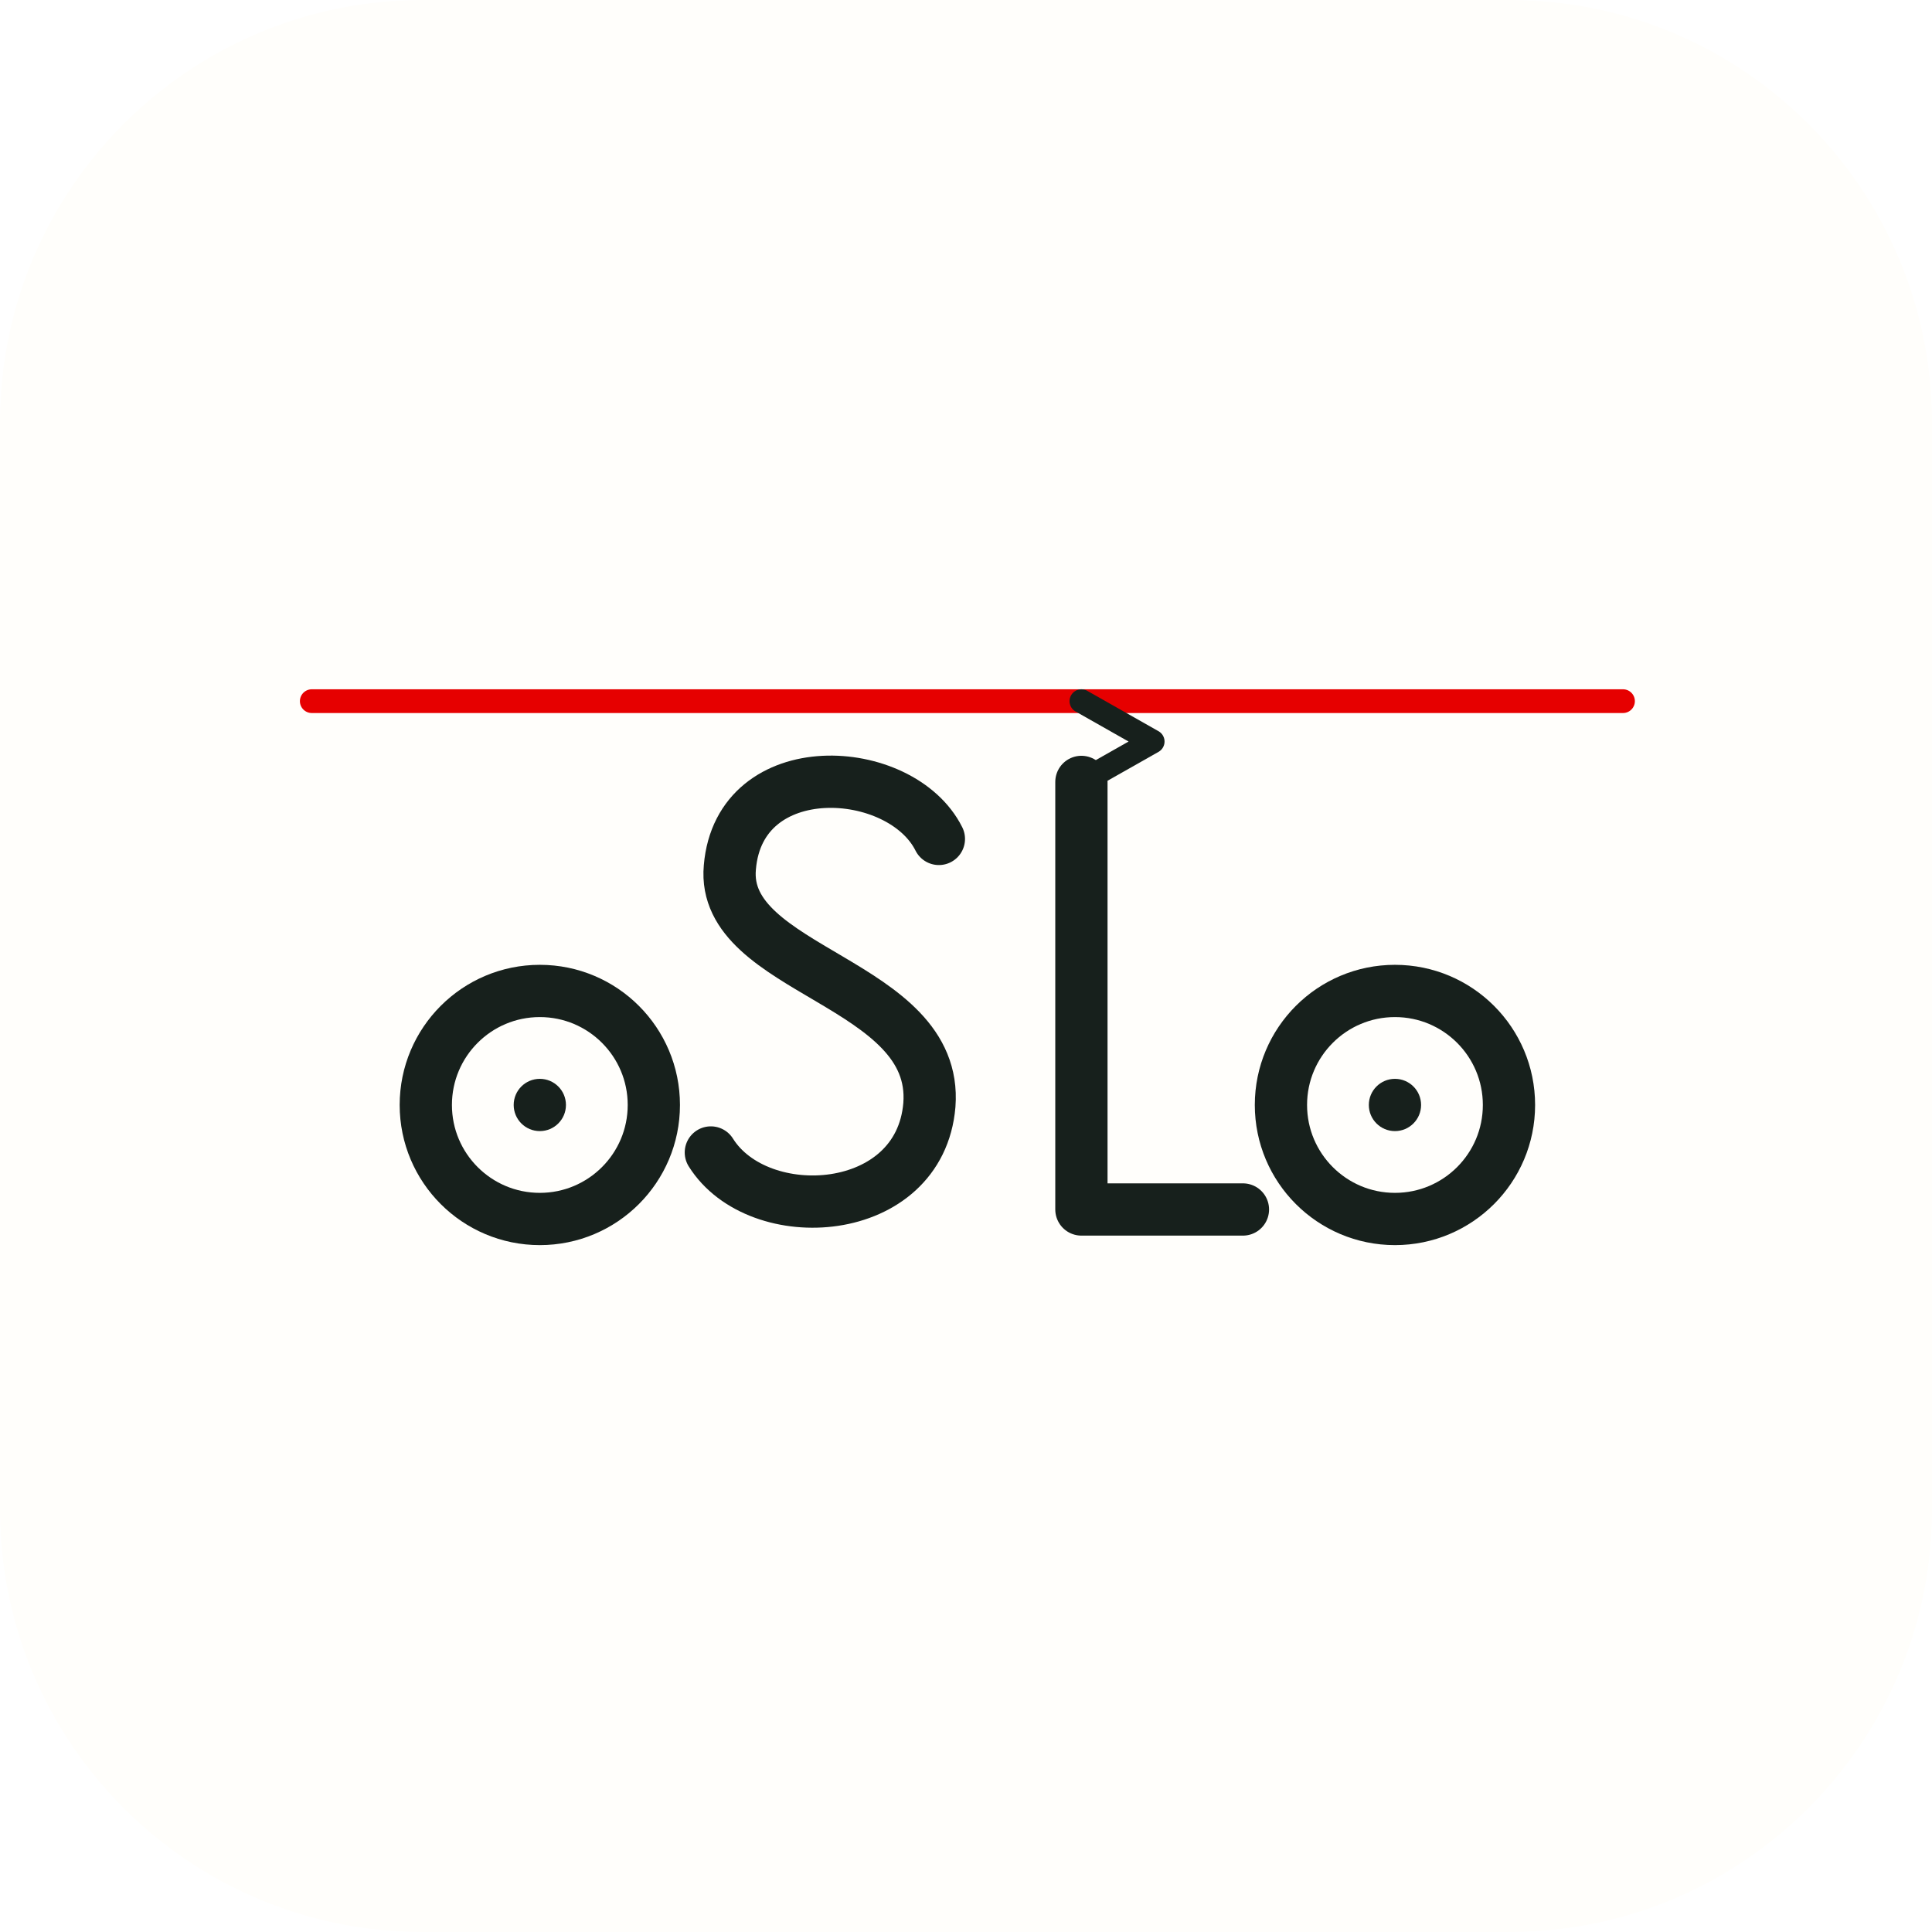
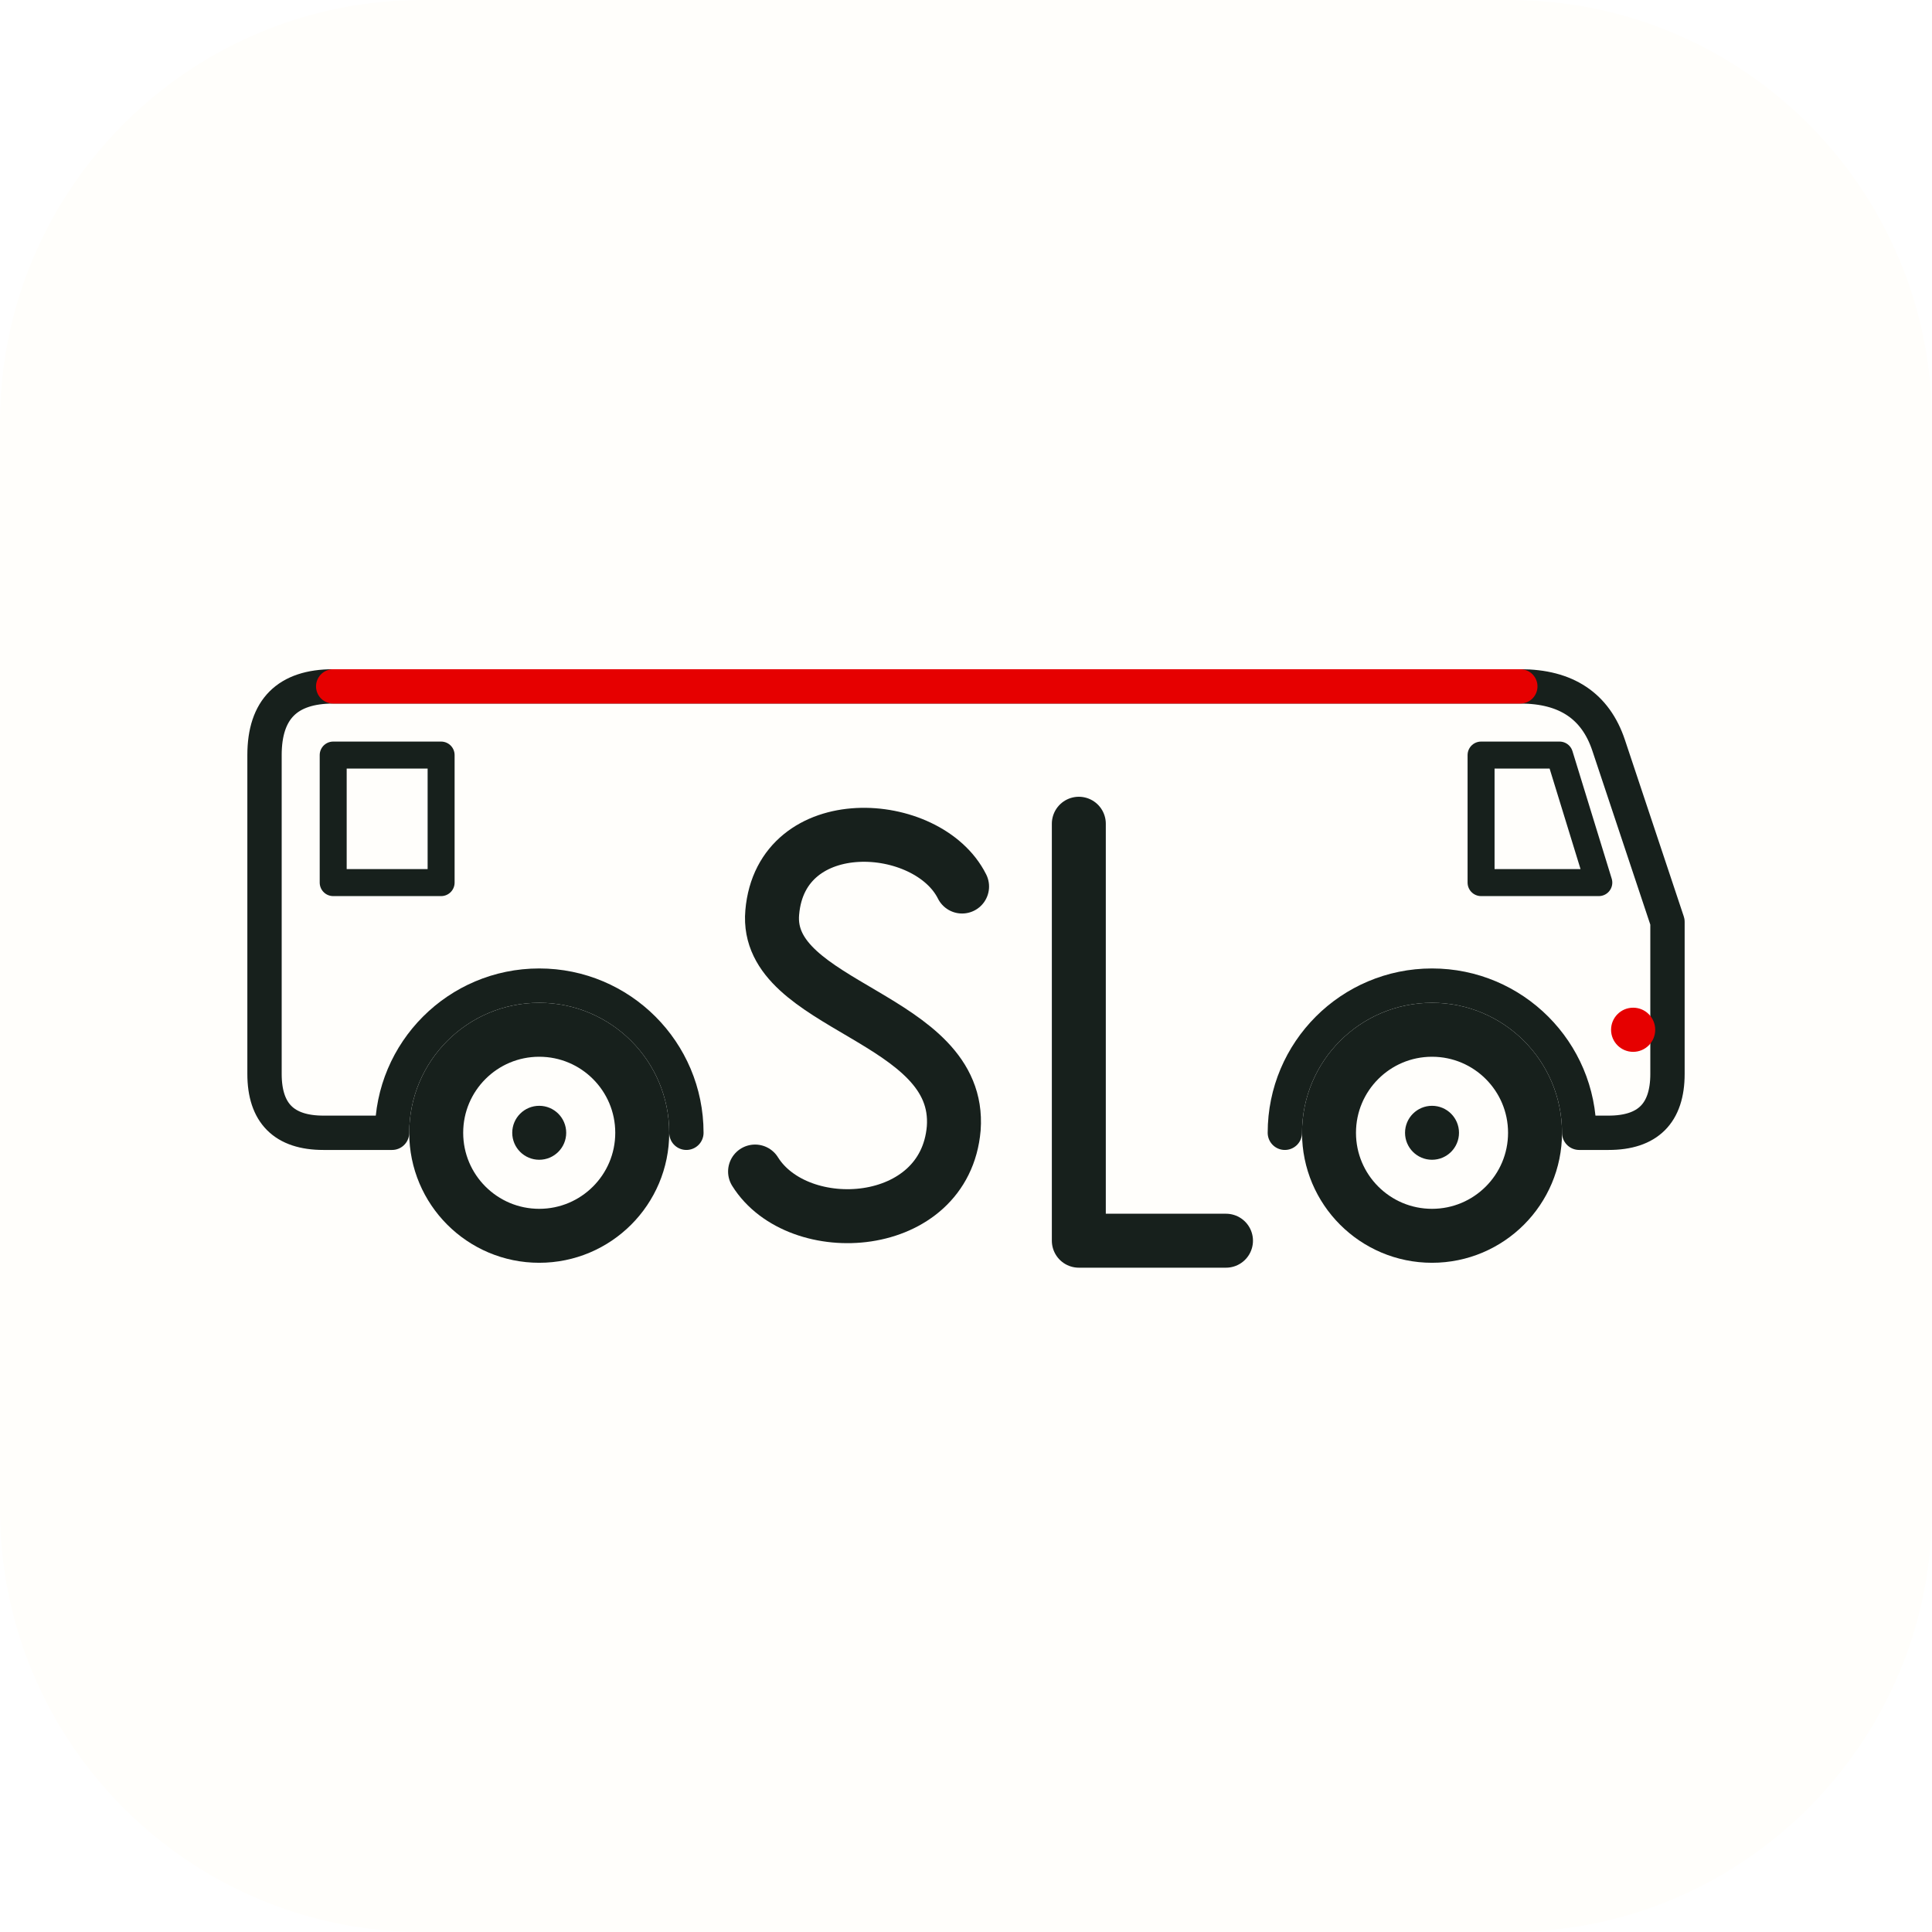
<svg xmlns="http://www.w3.org/2000/svg" viewBox="0 0 512 512">
  <rect width="512" height="512" rx="112" fill="#fffefb" />
-   <g transform="translate(65 177) scale(1.259)" fill="none" stroke-linecap="round" stroke-linejoin="round">
-     <path d="M14 7 H290" stroke="#e60000" stroke-width="5" />
-     <path d="M176 24 L191 15.5 L176 7" stroke="#17201c" stroke-width="5" />
+   <g transform="translate(57.1 168.9) scale(1.3)" fill="none" stroke-linecap="round" stroke-linejoin="round">
+     <path d="M96 101 A30 30 0 0 0 36 101 H22 Q10 101 10 89 V24 Q10 10 24 10 H266 Q280 10 284 22 L296 58 V89 Q296 101 284 101 H278 A30 30 0 0 0 218 101" stroke="#17201c" stroke-width="7" />
+     <path d="M24 10 H266" stroke="#e60000" stroke-width="7" />
+     <path d="M24 24 H46 V50 H24 Z" stroke="#17201c" stroke-width="5.5" />
+     <path d="M258 24 H274 L282 50 H258 Z" stroke="#17201c" stroke-width="5.5" />
    <g stroke="#17201c" stroke-width="11">
-       <circle cx="62" cy="92" r="24" />
-       <path d="M146 36 C138 20 104 18 102 42 C100 64 146 66 144 92 C142 116 108 118 98 102" />
-       <path d="M176 24 V114 H210" />
-       <circle cx="242" cy="92" r="24" />
+       <circle cx="66" cy="101" r="21" />
+       <path d="M152.2 50.8 C145.2 36.8 115.3 35 113.5 56.1 C111.8 75.5 152.2 77.2 150.5 100.1 C148.7 121.2 118.8 123 110 108.9" />
+       <path d="M176 38 V123 H206" />
+       <circle cx="248" cy="101" r="21" />
    </g>
-     <circle cx="62" cy="92" r="5.5" fill="#17201c" />
-     <circle cx="242" cy="92" r="5.5" fill="#17201c" />
+     <circle cx="289" cy="80" r="4.5" fill="#e60000" />
+     <circle cx="66" cy="101" r="5.5" fill="#17201c" />
+     <circle cx="248" cy="101" r="5.5" fill="#17201c" />
  </g>
</svg>
